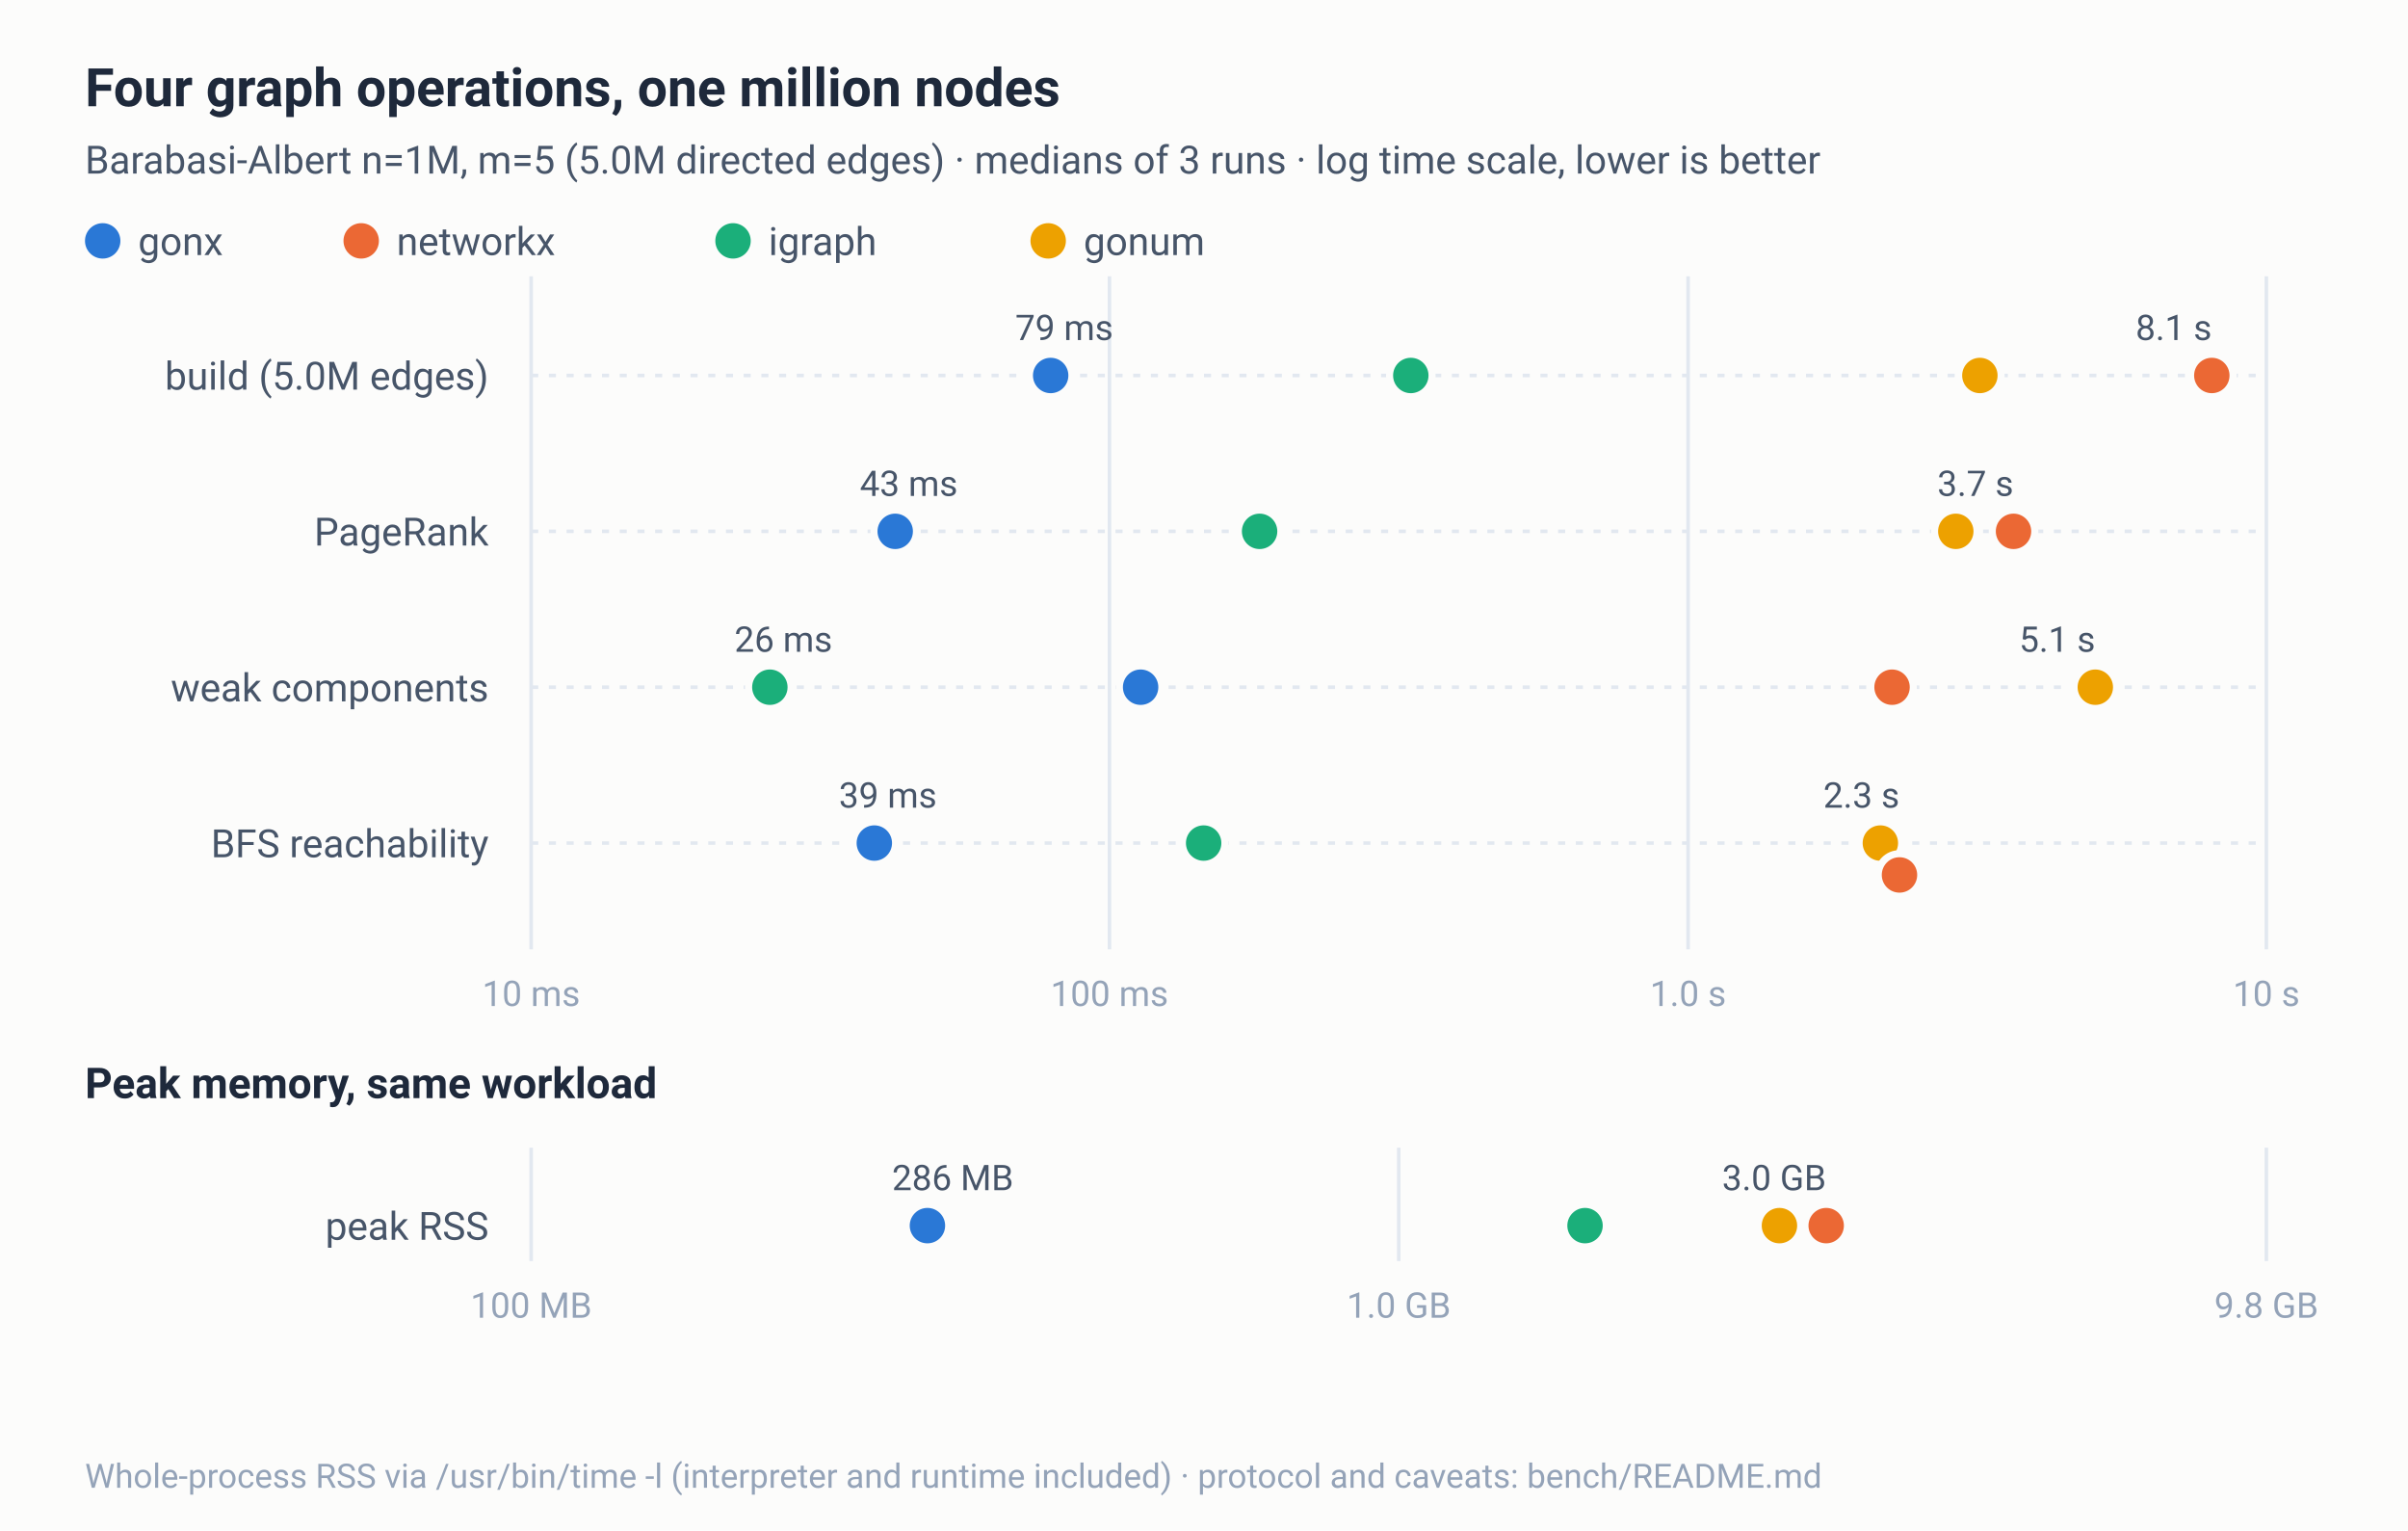
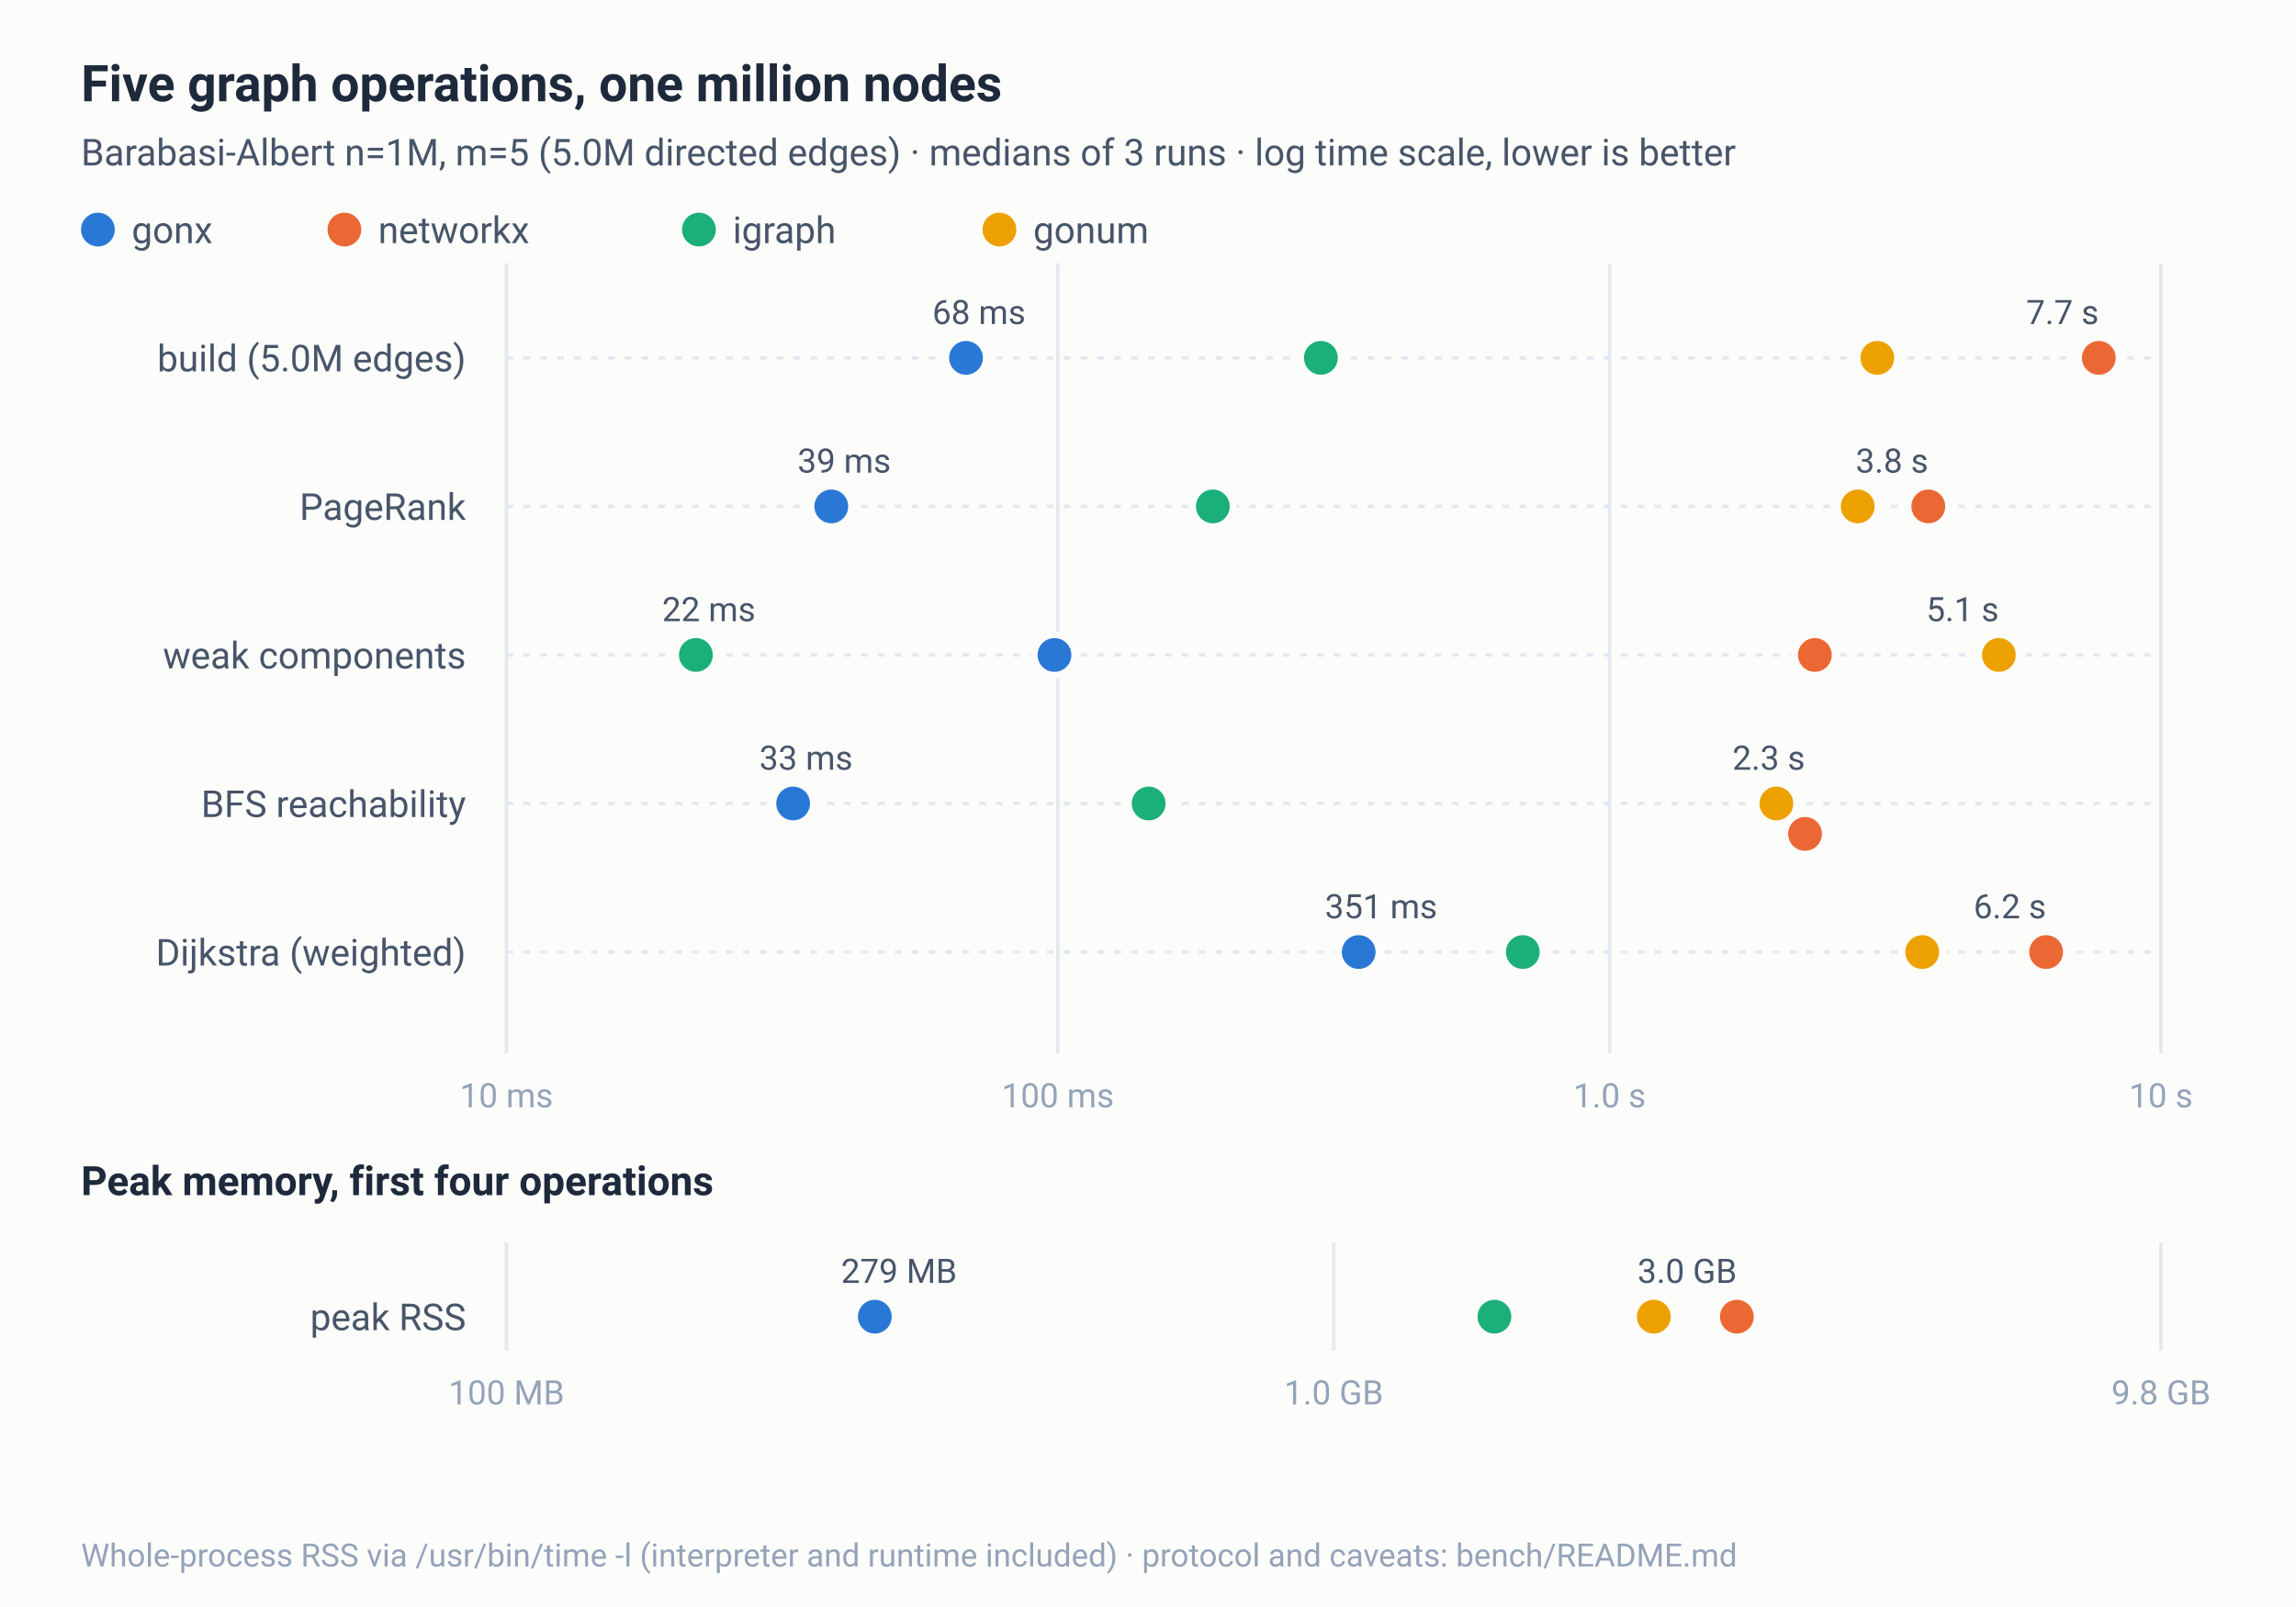
- <svg xmlns="http://www.w3.org/2000/svg" width="680" height="432" viewBox="0 0 680 432" font-family="-apple-system, 'Segoe UI', Roboto, sans-serif">
-   <rect width="680" height="432" fill="#fcfcfb" />
-   <text x="24" y="30" font-size="15" font-weight="600" fill="#1e293b">Four graph operations, one million nodes</text>
+ <svg xmlns="http://www.w3.org/2000/svg" width="680" height="476" viewBox="0 0 680 476" font-family="-apple-system, 'Segoe UI', Roboto, sans-serif">
+   <rect width="680" height="476" fill="#fcfcfb" />
+   <text x="24" y="30" font-size="15" font-weight="600" fill="#1e293b">Five graph operations, one million nodes</text>
  <text x="24" y="49" font-size="11" fill="#475569">Barabasi-Albert n=1M, m=5 (5.0M directed edges) · medians of 3 runs · log time scale, lower is better</text>
  <circle cx="29" cy="68" r="5" fill="#2a78d6" />
  <text x="39" y="72" font-size="11" fill="#475569">gonx</text>
  <circle cx="102" cy="68" r="5" fill="#eb6834" />
  <text x="112" y="72" font-size="11" fill="#475569">networkx</text>
  <circle cx="207" cy="68" r="5" fill="#1baf7a" />
  <text x="217" y="72" font-size="11" fill="#475569">igraph</text>
  <circle cx="296" cy="68" r="5" fill="#eda100" />
  <text x="306" y="72" font-size="11" fill="#475569">gonum</text>
-   <line x1="150.0" y1="78" x2="150.0" y2="268" stroke="#e2e8f0" />
-   <text x="150.0" y="284" font-size="10" fill="#94a3b8" text-anchor="middle">10 ms</text>
-   <line x1="313.3" y1="78" x2="313.3" y2="268" stroke="#e2e8f0" />
-   <text x="313.3" y="284" font-size="10" fill="#94a3b8" text-anchor="middle">100 ms</text>
-   <line x1="476.7" y1="78" x2="476.7" y2="268" stroke="#e2e8f0" />
-   <text x="476.7" y="284" font-size="10" fill="#94a3b8" text-anchor="middle">1.0 s</text>
-   <line x1="640.0" y1="78" x2="640.0" y2="268" stroke="#e2e8f0" />
-   <text x="640.0" y="284" font-size="10" fill="#94a3b8" text-anchor="middle">10 s</text>
+   <line x1="150.0" y1="78" x2="150.0" y2="312" stroke="#e2e8f0" />
+   <text x="150.0" y="328" font-size="10" fill="#94a3b8" text-anchor="middle">10 ms</text>
+   <line x1="313.3" y1="78" x2="313.3" y2="312" stroke="#e2e8f0" />
+   <text x="313.3" y="328" font-size="10" fill="#94a3b8" text-anchor="middle">100 ms</text>
+   <line x1="476.7" y1="78" x2="476.7" y2="312" stroke="#e2e8f0" />
+   <text x="476.7" y="328" font-size="10" fill="#94a3b8" text-anchor="middle">1.0 s</text>
+   <line x1="640.0" y1="78" x2="640.0" y2="312" stroke="#e2e8f0" />
+   <text x="640.0" y="328" font-size="10" fill="#94a3b8" text-anchor="middle">10 s</text>
  <text x="138" y="110" font-size="11" fill="#475569" text-anchor="end">build (5.0M edges)</text>
  <line x1="150" y1="106" x2="640" y2="106" stroke="#e2e8f0" stroke-dasharray="2,3" />
-   <circle cx="296.7" cy="106" r="6" fill="#2a78d6" stroke="#fcfcfb" stroke-width="2" />
-   <text x="286.7" y="96" font-size="10" fill="#475569" text-anchor="start">79 ms</text>
-   <circle cx="398.4" cy="106" r="6" fill="#1baf7a" stroke="#fcfcfb" stroke-width="2" />
-   <circle cx="559.1" cy="106" r="6" fill="#eda100" stroke="#fcfcfb" stroke-width="2" />
-   <circle cx="624.6" cy="106" r="6" fill="#eb6834" stroke="#fcfcfb" stroke-width="2" />
-   <text x="624.6" y="96" font-size="10" fill="#475569" text-anchor="end">8.1 s</text>
+   <circle cx="286.1" cy="106" r="6" fill="#2a78d6" stroke="#fcfcfb" stroke-width="2" />
+   <text x="276.1" y="96" font-size="10" fill="#475569" text-anchor="start">68 ms</text>
+   <circle cx="391.2" cy="106" r="6" fill="#1baf7a" stroke="#fcfcfb" stroke-width="2" />
+   <circle cx="556.0" cy="106" r="6" fill="#eda100" stroke="#fcfcfb" stroke-width="2" />
+   <circle cx="621.6" cy="106" r="6" fill="#eb6834" stroke="#fcfcfb" stroke-width="2" />
+   <text x="621.6" y="96" font-size="10" fill="#475569" text-anchor="end">7.7 s</text>
  <text x="138" y="154" font-size="11" fill="#475569" text-anchor="end">PageRank</text>
  <line x1="150" y1="150" x2="640" y2="150" stroke="#e2e8f0" stroke-dasharray="2,3" />
-   <circle cx="252.8" cy="150" r="6" fill="#2a78d6" stroke="#fcfcfb" stroke-width="2" />
-   <text x="242.8" y="140" font-size="10" fill="#475569" text-anchor="start">43 ms</text>
-   <circle cx="355.7" cy="150" r="6" fill="#1baf7a" stroke="#fcfcfb" stroke-width="2" />
-   <circle cx="552.3" cy="150" r="6" fill="#eda100" stroke="#fcfcfb" stroke-width="2" />
-   <circle cx="568.6" cy="150" r="6" fill="#eb6834" stroke="#fcfcfb" stroke-width="2" />
-   <text x="568.6" y="140" font-size="10" fill="#475569" text-anchor="end">3.7 s</text>
+   <circle cx="246.2" cy="150" r="6" fill="#2a78d6" stroke="#fcfcfb" stroke-width="2" />
+   <text x="236.2" y="140" font-size="10" fill="#475569" text-anchor="start">39 ms</text>
+   <circle cx="359.2" cy="150" r="6" fill="#1baf7a" stroke="#fcfcfb" stroke-width="2" />
+   <circle cx="550.2" cy="150" r="6" fill="#eda100" stroke="#fcfcfb" stroke-width="2" />
+   <circle cx="571.1" cy="150" r="6" fill="#eb6834" stroke="#fcfcfb" stroke-width="2" />
+   <text x="571.1" y="140" font-size="10" fill="#475569" text-anchor="end">3.8 s</text>
  <text x="138" y="198" font-size="11" fill="#475569" text-anchor="end">weak components</text>
  <line x1="150" y1="194" x2="640" y2="194" stroke="#e2e8f0" stroke-dasharray="2,3" />
-   <circle cx="217.4" cy="194" r="6" fill="#1baf7a" stroke="#fcfcfb" stroke-width="2" />
-   <text x="207.4" y="184" font-size="10" fill="#475569" text-anchor="start">26 ms</text>
-   <circle cx="322.1" cy="194" r="6" fill="#2a78d6" stroke="#fcfcfb" stroke-width="2" />
-   <circle cx="534.3" cy="194" r="6" fill="#eb6834" stroke="#fcfcfb" stroke-width="2" />
-   <circle cx="591.7" cy="194" r="6" fill="#eda100" stroke="#fcfcfb" stroke-width="2" />
-   <text x="591.7" y="184" font-size="10" fill="#475569" text-anchor="end">5.1 s</text>
+   <circle cx="206.1" cy="194" r="6" fill="#1baf7a" stroke="#fcfcfb" stroke-width="2" />
+   <text x="196.1" y="184" font-size="10" fill="#475569" text-anchor="start">22 ms</text>
+   <circle cx="312.3" cy="194" r="6" fill="#2a78d6" stroke="#fcfcfb" stroke-width="2" />
+   <circle cx="537.5" cy="194" r="6" fill="#eb6834" stroke="#fcfcfb" stroke-width="2" />
+   <circle cx="592.0" cy="194" r="6" fill="#eda100" stroke="#fcfcfb" stroke-width="2" />
+   <text x="592.0" y="184" font-size="10" fill="#475569" text-anchor="end">5.1 s</text>
  <text x="138" y="242" font-size="11" fill="#475569" text-anchor="end">BFS reachability</text>
  <line x1="150" y1="238" x2="640" y2="238" stroke="#e2e8f0" stroke-dasharray="2,3" />
-   <circle cx="246.9" cy="238" r="6" fill="#2a78d6" stroke="#fcfcfb" stroke-width="2" />
-   <text x="236.9" y="228" font-size="10" fill="#475569" text-anchor="start">39 ms</text>
-   <circle cx="339.9" cy="238" r="6" fill="#1baf7a" stroke="#fcfcfb" stroke-width="2" />
-   <circle cx="531.0" cy="238" r="6" fill="#eda100" stroke="#fcfcfb" stroke-width="2" />
-   <circle cx="536.4" cy="247" r="6" fill="#eb6834" stroke="#fcfcfb" stroke-width="2" />
-   <text x="536.4" y="228" font-size="10" fill="#475569" text-anchor="end">2.3 s</text>
-   <text x="24" y="310" font-size="12" font-weight="600" fill="#1e293b">Peak memory, same workload</text>
-   <line x1="150.0" y1="324" x2="150.0" y2="356" stroke="#e2e8f0" />
-   <text x="150.0" y="372" font-size="10" fill="#94a3b8" text-anchor="middle">100 MB</text>
-   <line x1="395.0" y1="324" x2="395.0" y2="356" stroke="#e2e8f0" />
-   <text x="395.0" y="372" font-size="10" fill="#94a3b8" text-anchor="middle">1.0 GB</text>
-   <line x1="640.0" y1="324" x2="640.0" y2="356" stroke="#e2e8f0" />
-   <text x="640.0" y="372" font-size="10" fill="#94a3b8" text-anchor="middle">9.8 GB</text>
-   <text x="138" y="350" font-size="11" fill="#475569" text-anchor="end">peak RSS</text>
-   <circle cx="261.9" cy="346" r="6" fill="#2a78d6" stroke="#fcfcfb" stroke-width="2" />
-   <text x="251.9" y="336" font-size="10" fill="#475569" text-anchor="start">286 MB</text>
-   <circle cx="515.7" cy="346" r="6" fill="#eb6834" stroke="#fcfcfb" stroke-width="2" />
-   <text x="515.7" y="336" font-size="10" fill="#475569" text-anchor="end">3.0 GB</text>
-   <circle cx="447.6" cy="346" r="6" fill="#1baf7a" stroke="#fcfcfb" stroke-width="2" />
-   <circle cx="502.5" cy="346" r="6" fill="#eda100" stroke="#fcfcfb" stroke-width="2" />
-   <text x="24" y="420" font-size="9.5" fill="#94a3b8">Whole-process RSS via /usr/bin/time -l (interpreter and runtime included) · protocol and caveats: bench/README.md</text>
+   <circle cx="234.9" cy="238" r="6" fill="#2a78d6" stroke="#fcfcfb" stroke-width="2" />
+   <text x="224.9" y="228" font-size="10" fill="#475569" text-anchor="start">33 ms</text>
+   <circle cx="340.2" cy="238" r="6" fill="#1baf7a" stroke="#fcfcfb" stroke-width="2" />
+   <circle cx="526.1" cy="238" r="6" fill="#eda100" stroke="#fcfcfb" stroke-width="2" />
+   <circle cx="534.6" cy="247" r="6" fill="#eb6834" stroke="#fcfcfb" stroke-width="2" />
+   <text x="534.6" y="228" font-size="10" fill="#475569" text-anchor="end">2.3 s</text>
+   <text x="138" y="286" font-size="11" fill="#475569" text-anchor="end">Dijkstra (weighted)</text>
+   <line x1="150" y1="282" x2="640" y2="282" stroke="#e2e8f0" stroke-dasharray="2,3" />
+   <circle cx="402.4" cy="282" r="6" fill="#2a78d6" stroke="#fcfcfb" stroke-width="2" />
+   <text x="392.4" y="272" font-size="10" fill="#475569" text-anchor="start">351 ms</text>
+   <circle cx="451.0" cy="282" r="6" fill="#1baf7a" stroke="#fcfcfb" stroke-width="2" />
+   <circle cx="569.3" cy="282" r="6" fill="#eda100" stroke="#fcfcfb" stroke-width="2" />
+   <circle cx="606.0" cy="282" r="6" fill="#eb6834" stroke="#fcfcfb" stroke-width="2" />
+   <text x="606.0" y="272" font-size="10" fill="#475569" text-anchor="end">6.2 s</text>
+   <text x="24" y="354" font-size="12" font-weight="600" fill="#1e293b">Peak memory, first four operations</text>
+   <line x1="150.0" y1="368" x2="150.0" y2="400" stroke="#e2e8f0" />
+   <text x="150.0" y="416" font-size="10" fill="#94a3b8" text-anchor="middle">100 MB</text>
+   <line x1="395.0" y1="368" x2="395.0" y2="400" stroke="#e2e8f0" />
+   <text x="395.0" y="416" font-size="10" fill="#94a3b8" text-anchor="middle">1.0 GB</text>
+   <line x1="640.0" y1="368" x2="640.0" y2="400" stroke="#e2e8f0" />
+   <text x="640.0" y="416" font-size="10" fill="#94a3b8" text-anchor="middle">9.8 GB</text>
+   <text x="138" y="394" font-size="11" fill="#475569" text-anchor="end">peak RSS</text>
+   <circle cx="259.1" cy="390" r="6" fill="#2a78d6" stroke="#fcfcfb" stroke-width="2" />
+   <text x="249.1" y="380" font-size="10" fill="#475569" text-anchor="start">279 MB</text>
+   <circle cx="514.4" cy="390" r="6" fill="#eb6834" stroke="#fcfcfb" stroke-width="2" />
+   <text x="514.4" y="380" font-size="10" fill="#475569" text-anchor="end">3.0 GB</text>
+   <circle cx="442.6" cy="390" r="6" fill="#1baf7a" stroke="#fcfcfb" stroke-width="2" />
+   <circle cx="489.8" cy="390" r="6" fill="#eda100" stroke="#fcfcfb" stroke-width="2" />
+   <text x="24" y="464" font-size="9.5" fill="#94a3b8">Whole-process RSS via /usr/bin/time -l (interpreter and runtime included) · protocol and caveats: bench/README.md</text>
</svg>
